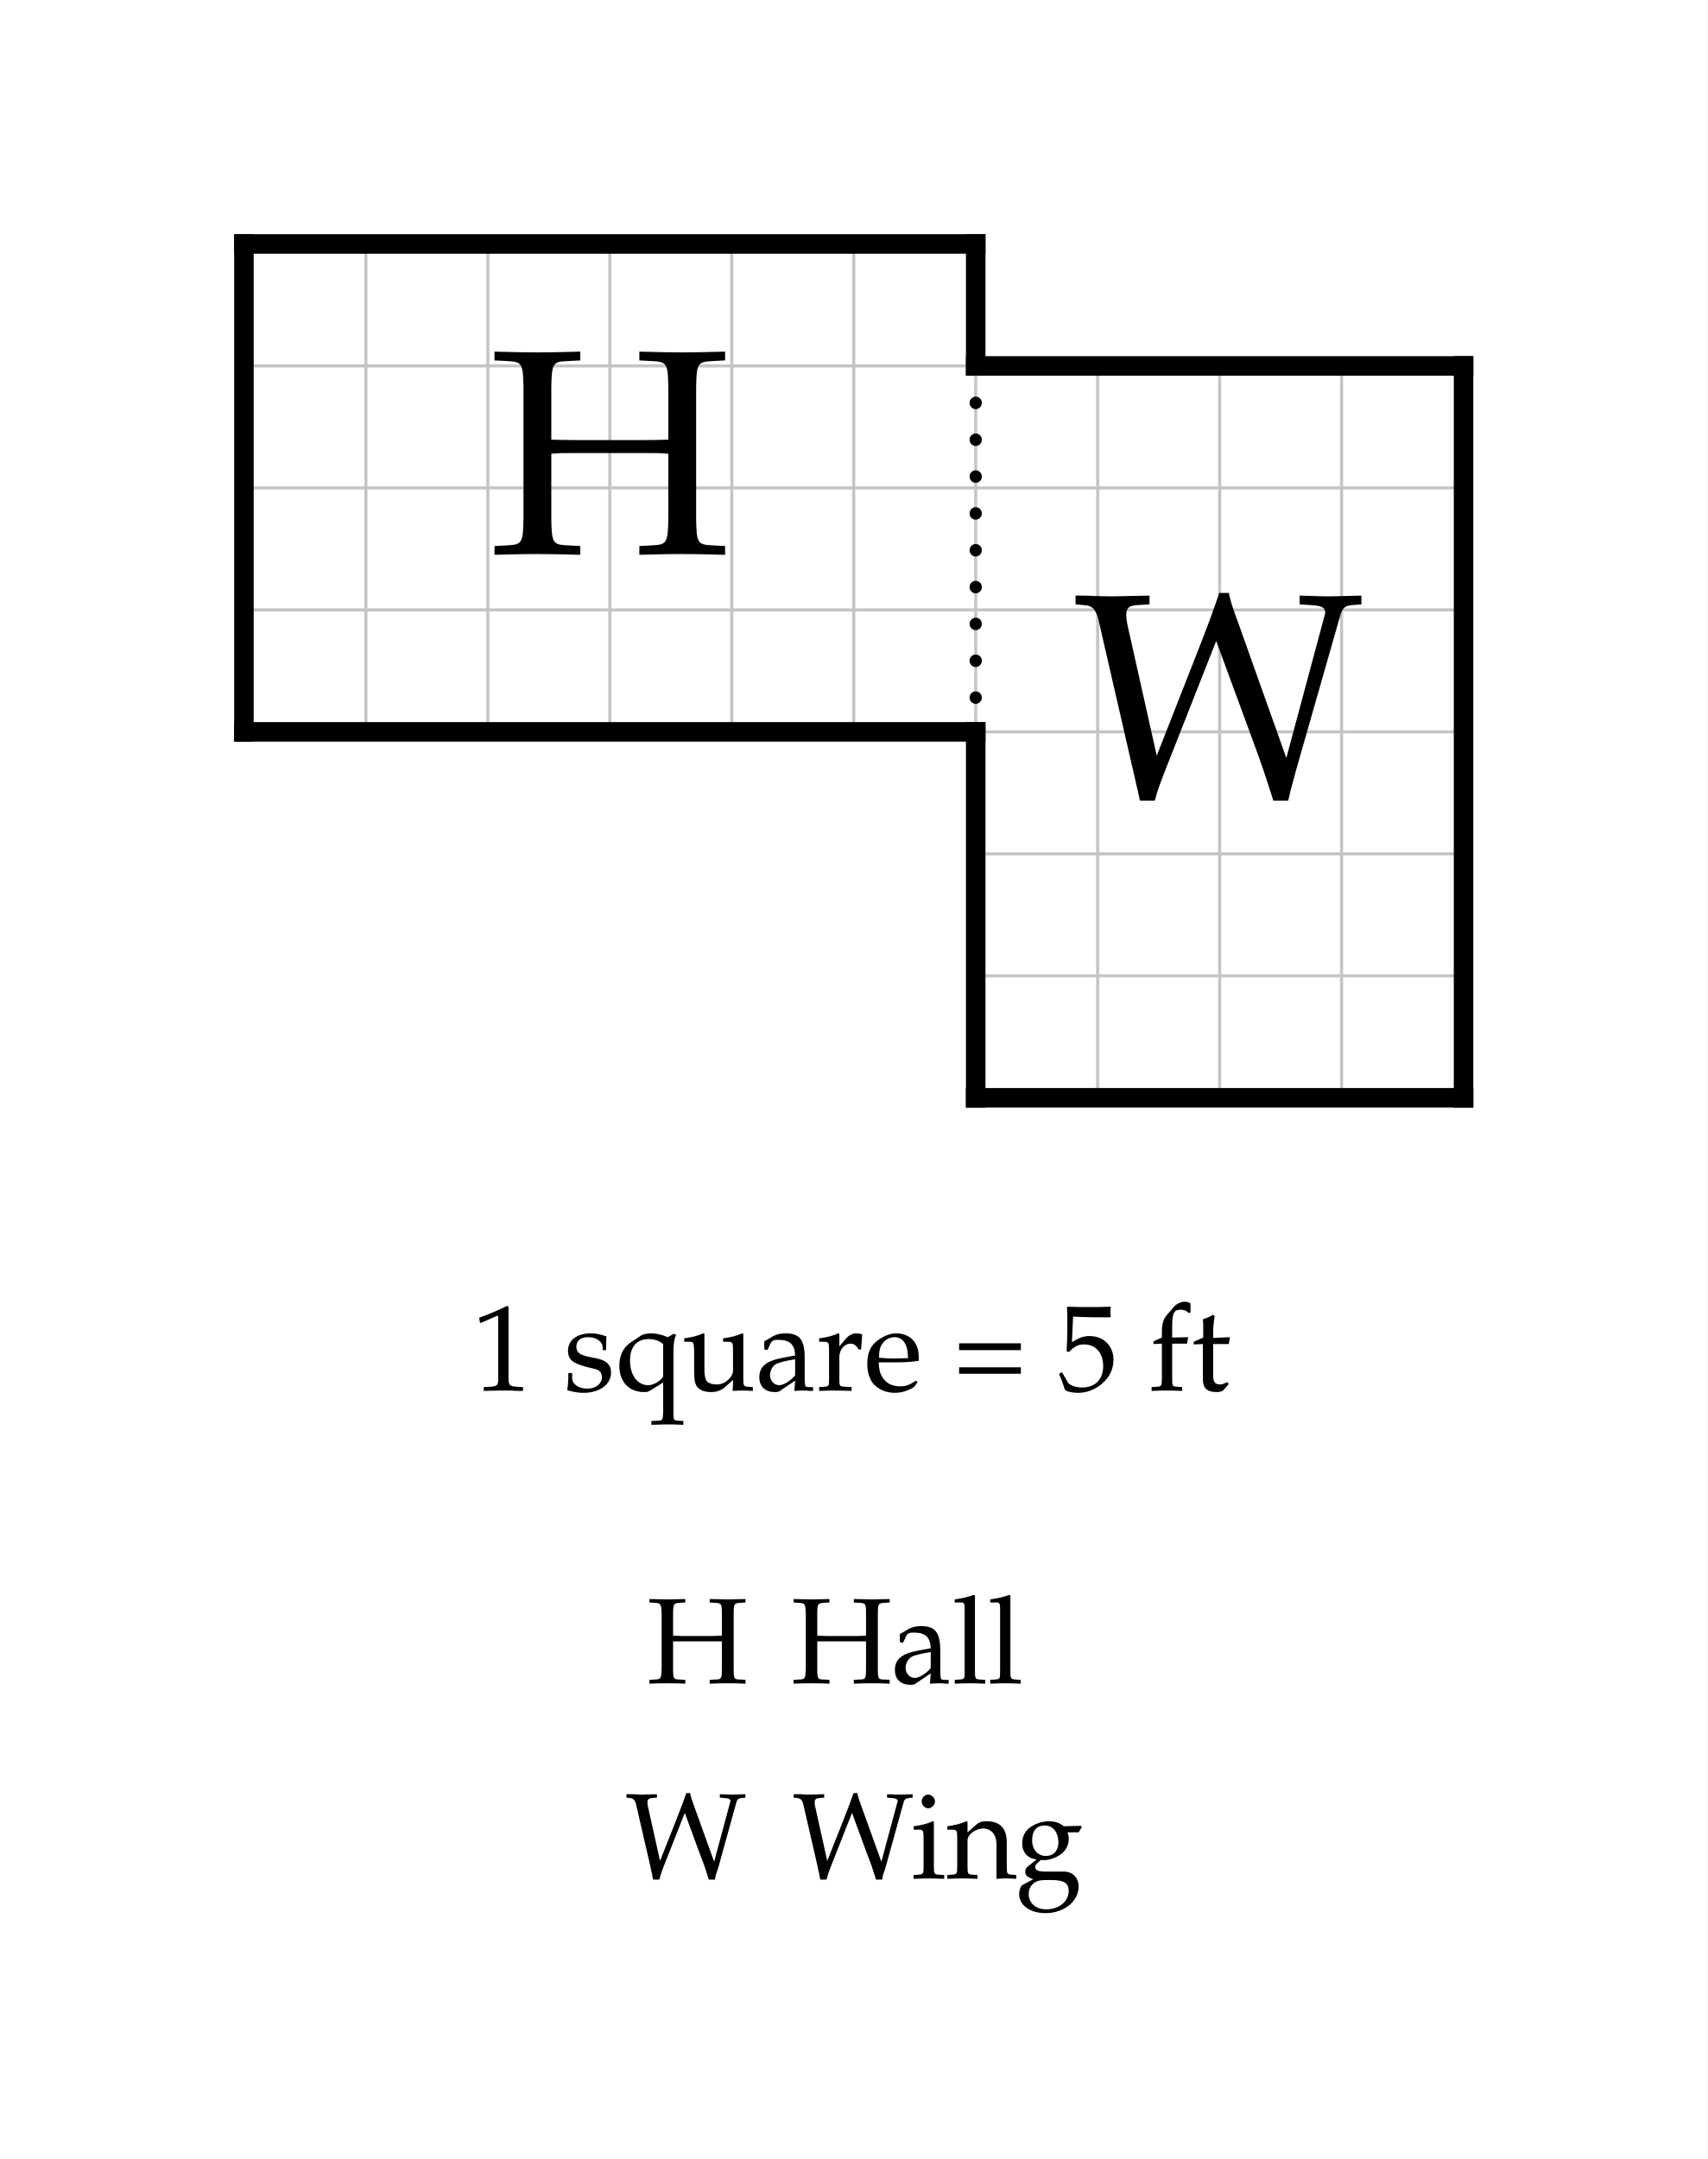
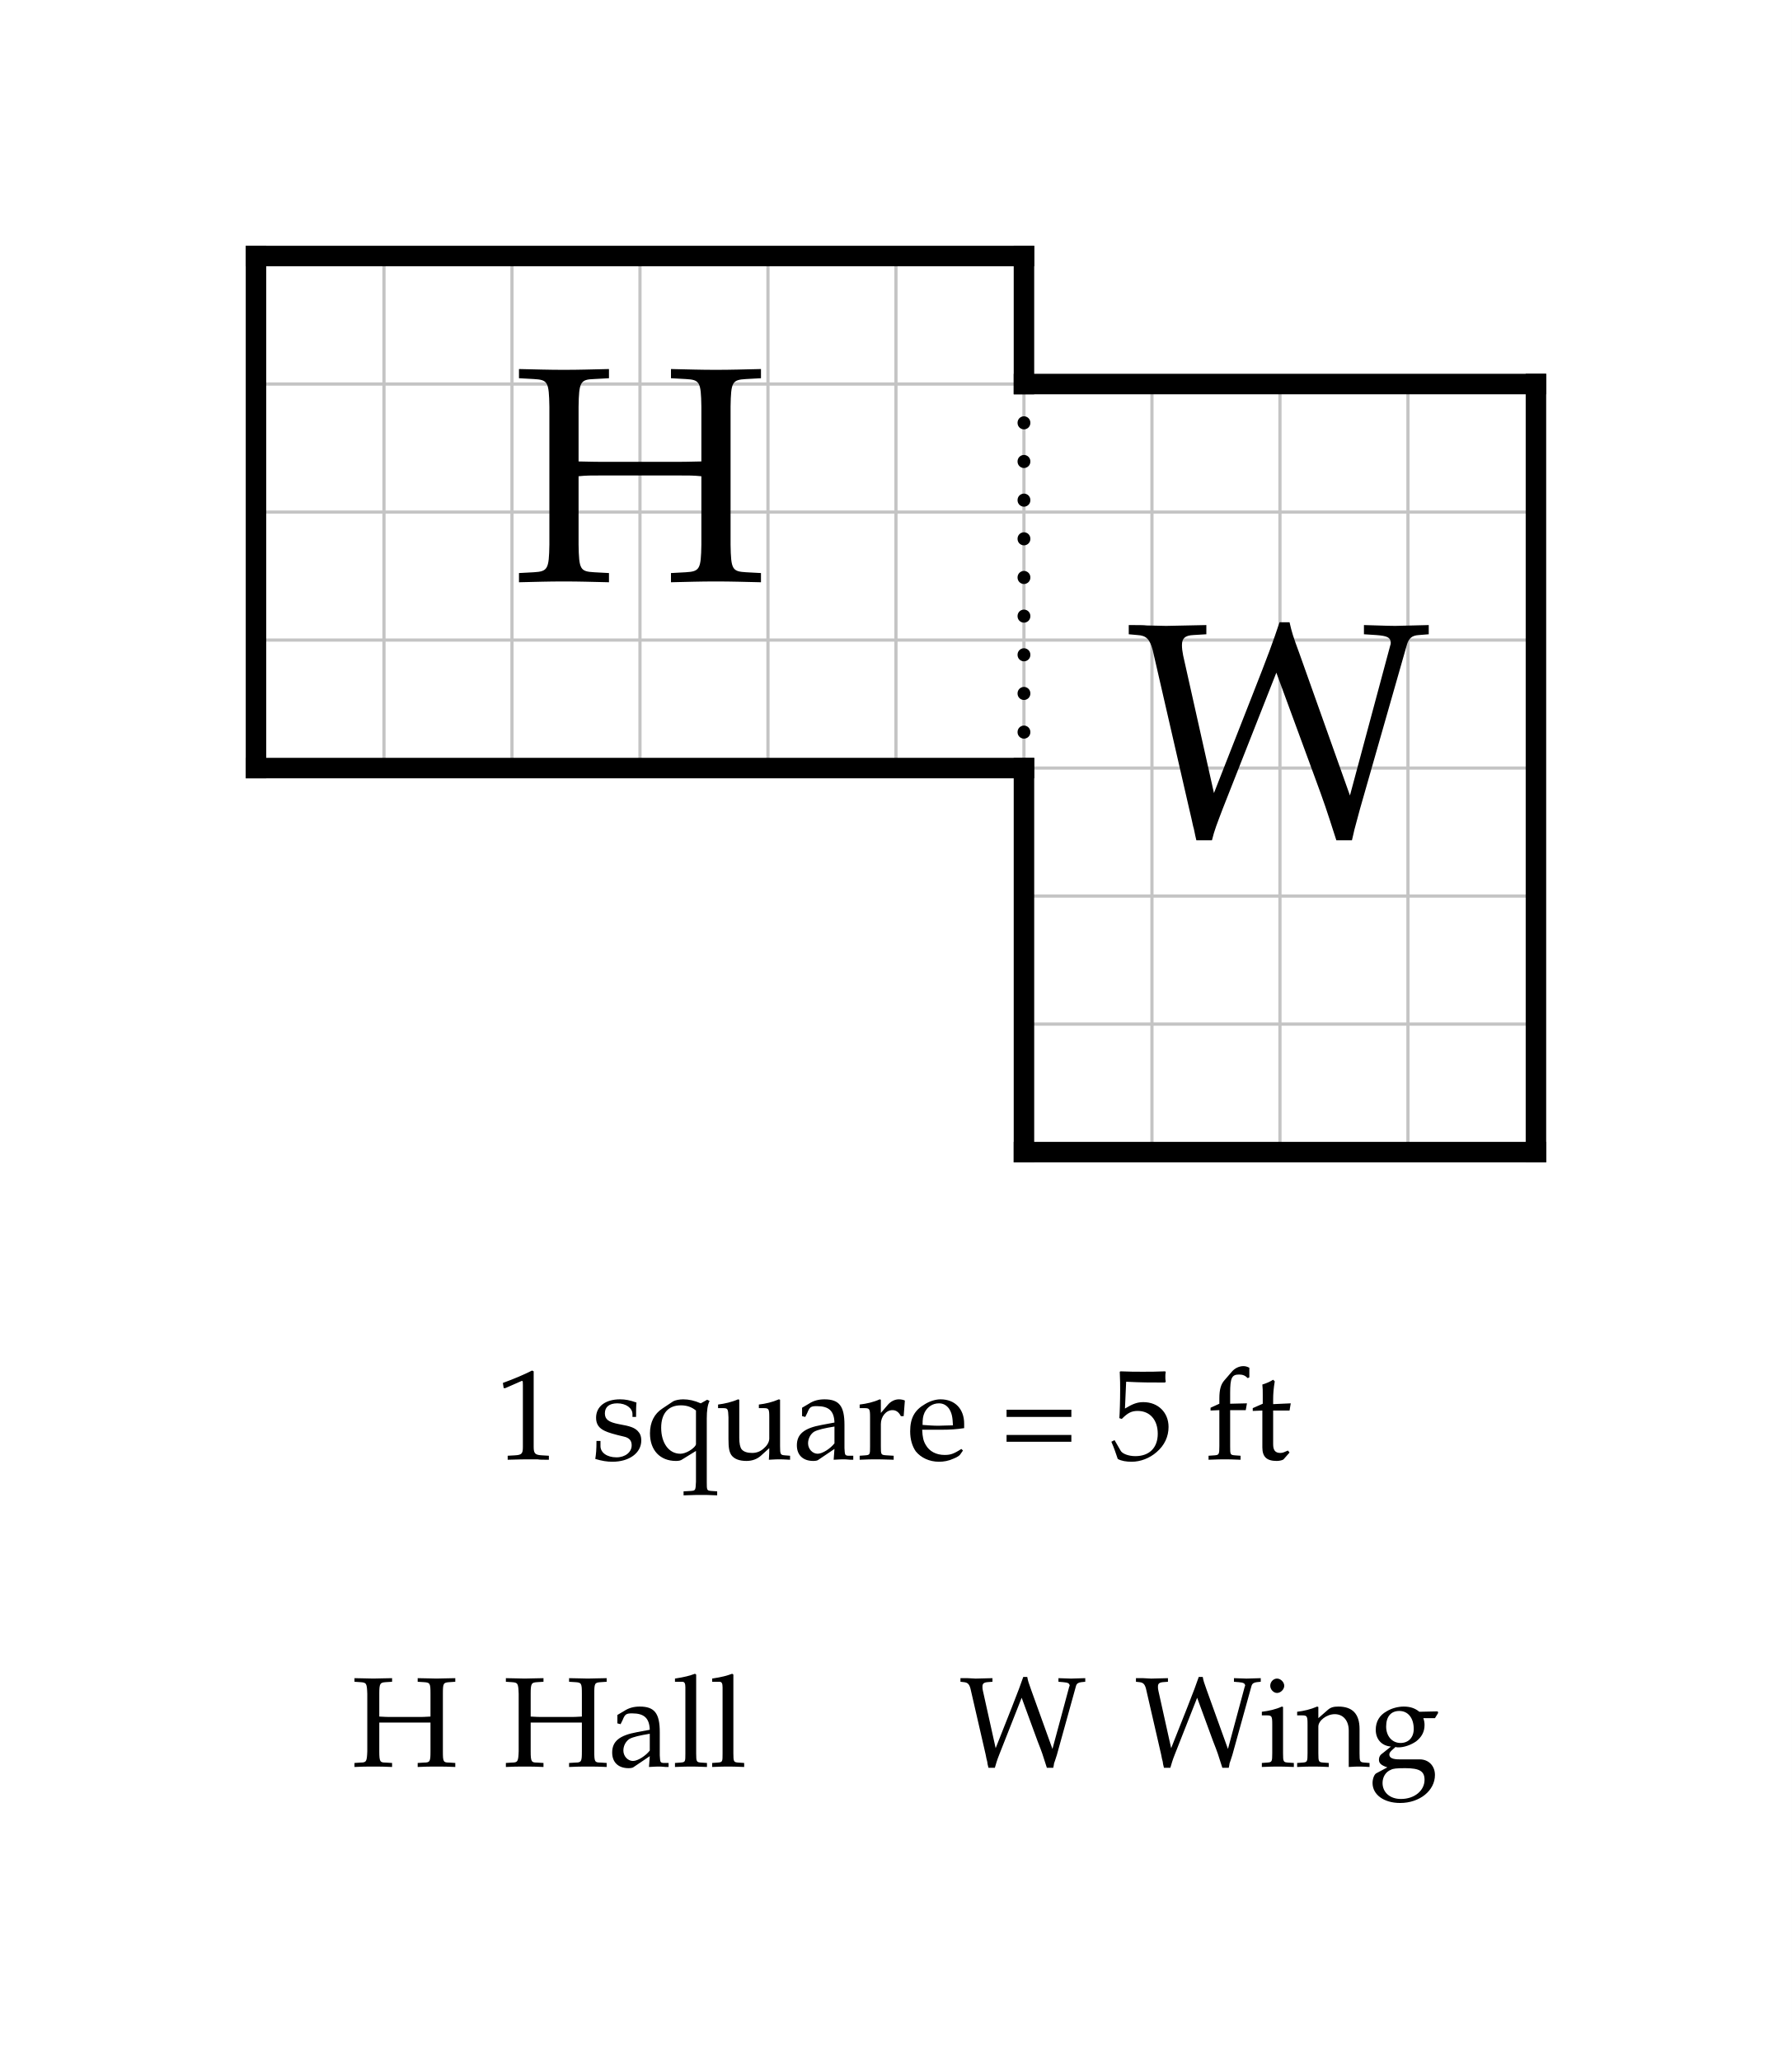
- <svg xmlns="http://www.w3.org/2000/svg" width="700" height="885" viewBox="-10 -10 70 88.5" font-family="Palatino, Georgia, Times New Roman, serif" font-weight="400" fill="black">
-   <rect x="-10" y="-10" width="70" height="88.5" fill="white" />
+ <svg xmlns="http://www.w3.org/2000/svg" width="700" height="805" viewBox="-10 -10 70 80.5" font-family="Palatino, Georgia, Times New Roman, serif" font-weight="400" fill="black">
+   <rect x="-10" y="-10" width="70" height="80.5" fill="white" />
  <defs>
    <clipPath id="plan-grid">
      <path d="M0 0h30v20h-30z M30 5h20v30h-20z" />
    </clipPath>
  </defs>
  <g class="grid" clip-path="url(#plan-grid)" stroke="#c4c4c4" stroke-width="0.125">
    <line x1="0" y1="0" x2="0" y2="35" />
    <line x1="5" y1="0" x2="5" y2="35" />
    <line x1="10" y1="0" x2="10" y2="35" />
    <line x1="15" y1="0" x2="15" y2="35" />
    <line x1="20" y1="0" x2="20" y2="35" />
    <line x1="25" y1="0" x2="25" y2="35" />
    <line x1="30" y1="0" x2="30" y2="35" />
    <line x1="35" y1="0" x2="35" y2="35" />
    <line x1="40" y1="0" x2="40" y2="35" />
    <line x1="45" y1="0" x2="45" y2="35" />
    <line x1="50" y1="0" x2="50" y2="35" />
    <line x1="0" y1="0" x2="50" y2="0" />
    <line x1="0" y1="5" x2="50" y2="5" />
    <line x1="0" y1="10" x2="50" y2="10" />
    <line x1="0" y1="15" x2="50" y2="15" />
    <line x1="0" y1="20" x2="50" y2="20" />
    <line x1="0" y1="25" x2="50" y2="25" />
    <line x1="0" y1="30" x2="50" y2="30" />
    <line x1="0" y1="35" x2="50" y2="35" />
  </g>
  <line class="wall exterior" x1="0" y1="0" x2="0" y2="20" stroke="black" stroke-width="0.8" stroke-linecap="square" />
  <line class="wall exterior" x1="0" y1="0" x2="30" y2="0" stroke="black" stroke-width="0.8" stroke-linecap="square" />
  <line class="wall exterior" x1="0" y1="20" x2="30" y2="20" stroke="black" stroke-width="0.8" stroke-linecap="square" />
  <line class="wall exterior" x1="30" y1="0" x2="30" y2="5" stroke="black" stroke-width="0.8" stroke-linecap="square" />
  <line class="wall exterior" x1="30" y1="5" x2="50" y2="5" stroke="black" stroke-width="0.8" stroke-linecap="square" />
  <line class="wall exterior" x1="30" y1="20" x2="30" y2="35" stroke="black" stroke-width="0.8" stroke-linecap="square" />
  <line class="wall exterior" x1="30" y1="35" x2="50" y2="35" stroke="black" stroke-width="0.8" stroke-linecap="square" />
  <line class="wall exterior" x1="50" y1="5" x2="50" y2="35" stroke="black" stroke-width="0.8" stroke-linecap="square" />
  <text data-room="hall" x="15" y="10" text-anchor="middle" dominant-baseline="central" font-size="12">H</text>
  <text data-room="wing" x="40" y="20" text-anchor="middle" dominant-baseline="central" font-size="12">W</text>
  <line class="open" x1="30" y1="5" x2="30" y2="20" stroke="black" stroke-width="0.5" stroke-dasharray="0.01 1.5" stroke-linecap="round" />
  <g class="scale" font-size="5">
    <text x="9.348" y="47">1 square = 5 ft</text>
  </g>
  <g class="key" font-size="5">
-     <text x="16.514" y="59">H</text>
-     <text x="22.427" y="59">Hall</text>
+     <text x="3.738" y="59">H</text>
+     <text x="9.651" y="59">Hall</text>
  </g>
  <g class="key" font-size="5">
-     <text x="15.638" y="67">W</text>
-     <text x="22.491" y="67">Wing</text>
+     <text x="27.474" y="59">W</text>
+     <text x="34.328" y="59">Wing</text>
  </g>
</svg>
